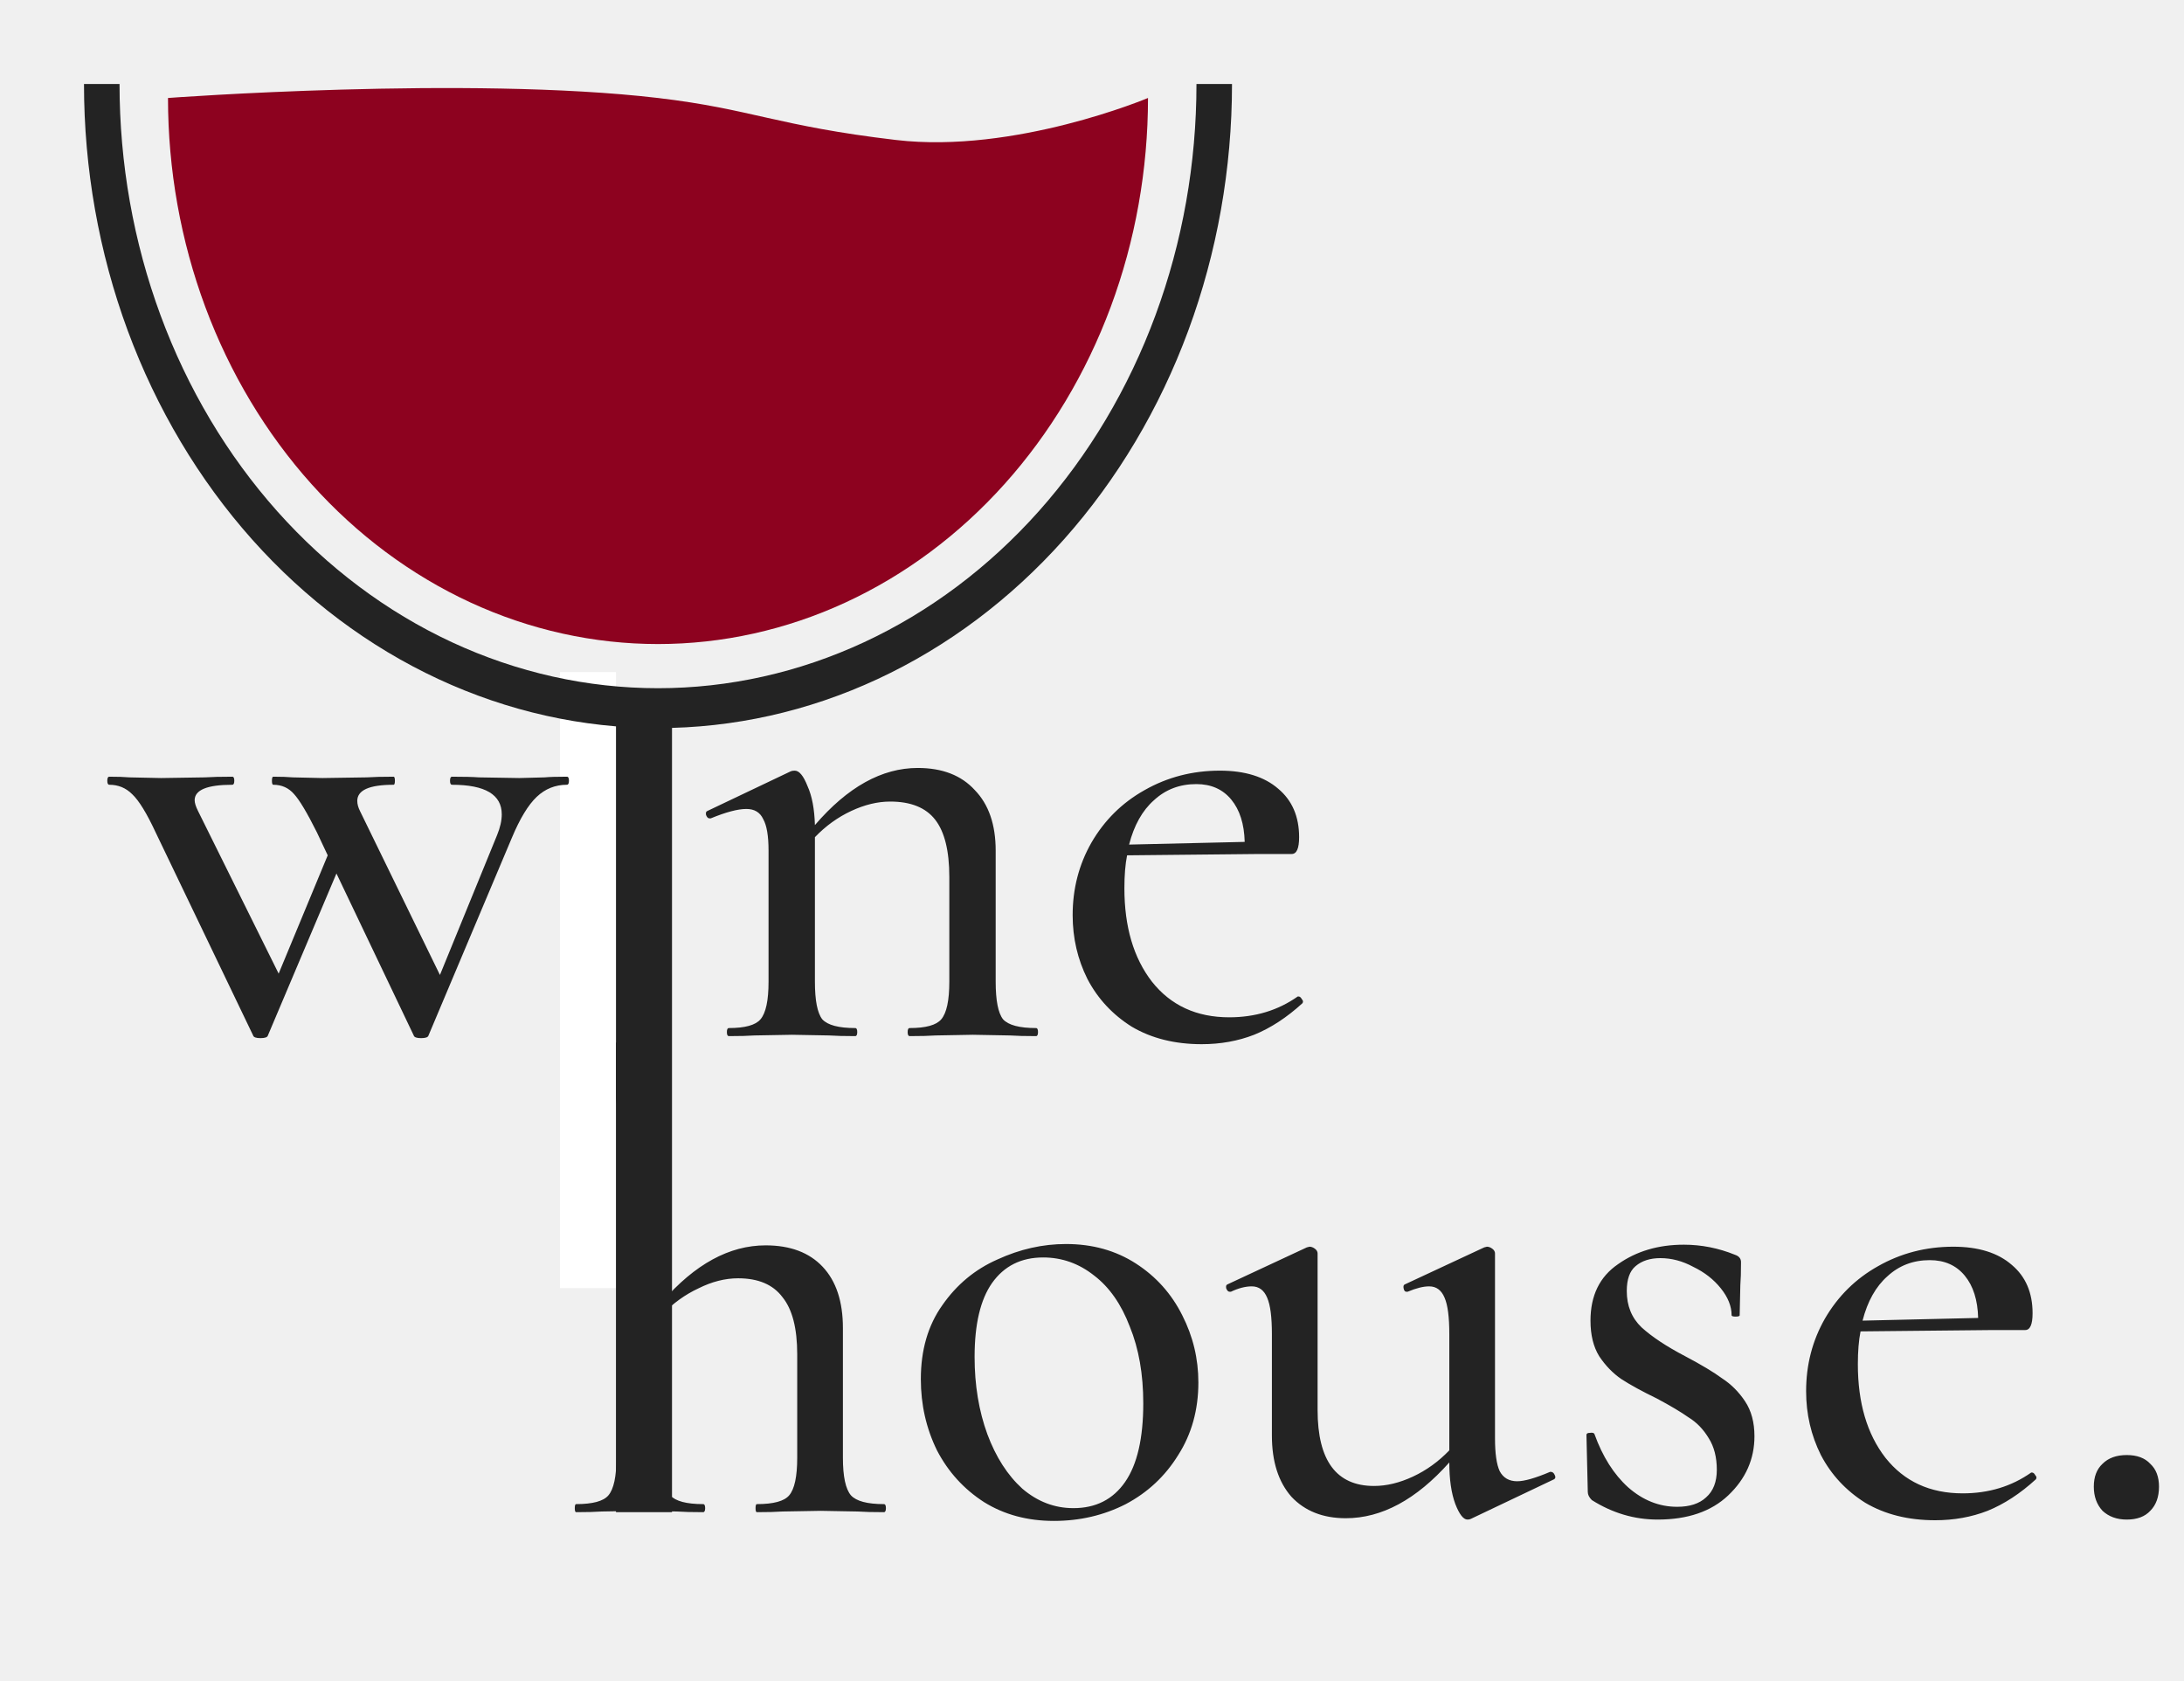
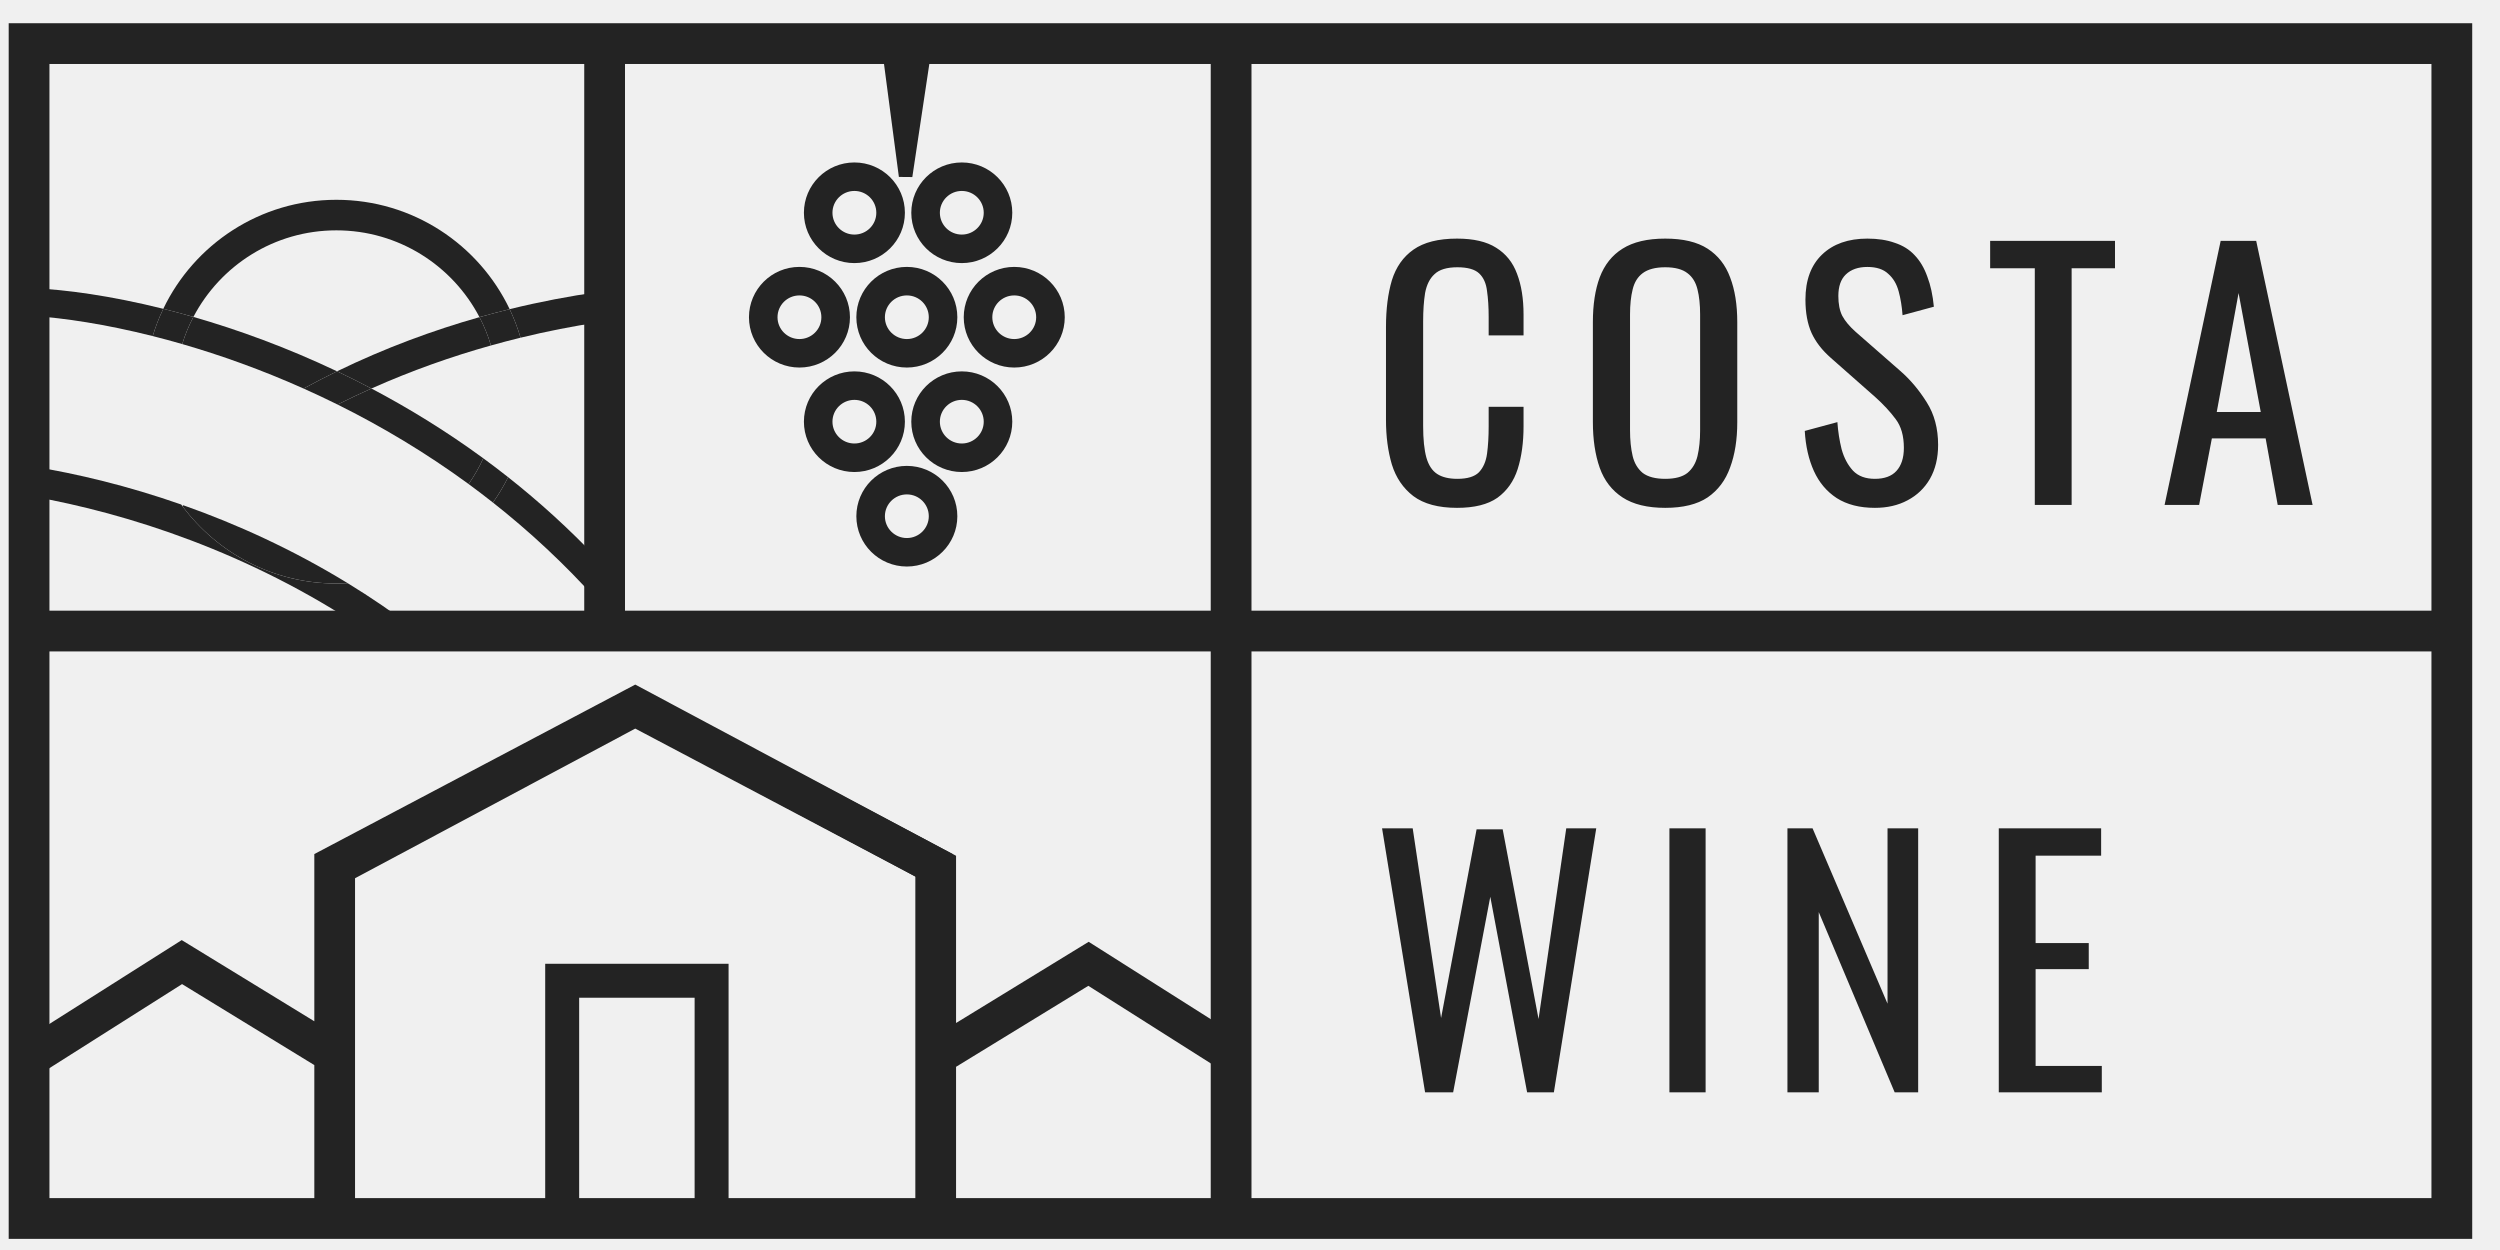
- <svg xmlns="http://www.w3.org/2000/svg" width="78" height="60" viewBox="0 0 78 60" fill="none">
-   <g clip-path="url(#clip0_201_6474)">
-     <path d="M31.568 53.712C31.616 53.712 31.64 53.76 31.64 53.856C31.64 53.952 31.616 54 31.568 54C31.168 54 30.856 53.992 30.632 53.976L29.312 53.952L27.944 53.976C27.72 53.992 27.416 54 27.032 54C27 54 26.984 53.952 26.984 53.856C26.984 53.76 27 53.712 27.032 53.712C27.624 53.712 28.008 53.608 28.184 53.4C28.376 53.176 28.472 52.728 28.472 52.056V48.36C28.472 47.432 28.296 46.752 27.944 46.32C27.608 45.872 27.08 45.648 26.36 45.648C25.896 45.648 25.424 45.768 24.944 46.008C24.464 46.232 24.032 46.544 23.648 46.944V52.056C23.648 52.728 23.744 53.176 23.936 53.4C24.128 53.608 24.52 53.712 25.112 53.712C25.16 53.712 25.184 53.76 25.184 53.856C25.184 53.952 25.16 54 25.112 54C24.712 54 24.4 53.992 24.176 53.976L22.856 53.952L21.488 53.976C21.264 53.992 20.96 54 20.576 54C20.544 54 20.528 53.952 20.528 53.856C20.528 53.76 20.544 53.712 20.576 53.712C21.168 53.712 21.552 53.608 21.728 53.4C21.92 53.176 22.016 52.728 22.016 52.056V39.72C22.016 39.144 21.96 38.736 21.848 38.496C21.752 38.24 21.568 38.112 21.296 38.112C21.008 38.112 20.656 38.216 20.24 38.424H20.192C20.144 38.424 20.104 38.384 20.072 38.304C20.04 38.224 20.048 38.176 20.096 38.16L23.312 36.6H23.384C23.448 36.6 23.504 36.624 23.552 36.672C23.616 36.72 23.648 36.776 23.648 36.84V46.488C24.816 45.144 26.048 44.472 27.344 44.472C28.224 44.472 28.904 44.728 29.384 45.24C29.864 45.752 30.104 46.48 30.104 47.424V52.056C30.104 52.728 30.2 53.176 30.392 53.4C30.584 53.608 30.976 53.712 31.568 53.712ZM37.639 54.312C36.695 54.312 35.863 54.088 35.143 53.64C34.423 53.176 33.863 52.56 33.463 51.792C33.079 51.008 32.887 50.16 32.887 49.248C32.887 48.208 33.143 47.328 33.655 46.608C34.167 45.872 34.823 45.328 35.623 44.976C36.423 44.608 37.239 44.424 38.071 44.424C39.015 44.424 39.847 44.656 40.567 45.12C41.287 45.584 41.839 46.2 42.223 46.968C42.607 47.72 42.799 48.52 42.799 49.368C42.799 50.344 42.559 51.208 42.079 51.96C41.615 52.712 40.991 53.296 40.207 53.712C39.423 54.112 38.567 54.312 37.639 54.312ZM38.335 53.856C39.135 53.856 39.751 53.544 40.183 52.92C40.615 52.296 40.831 51.36 40.831 50.112C40.831 49.072 40.671 48.16 40.351 47.376C40.047 46.576 39.623 45.968 39.079 45.552C38.535 45.12 37.927 44.904 37.255 44.904C36.471 44.904 35.863 45.208 35.431 45.816C35.015 46.408 34.807 47.288 34.807 48.456C34.807 49.464 34.959 50.384 35.263 51.216C35.567 52.032 35.983 52.68 36.511 53.16C37.055 53.624 37.663 53.856 38.335 53.856ZM55.385 52.56C55.449 52.56 55.497 52.6 55.529 52.68C55.561 52.744 55.553 52.792 55.505 52.824L52.529 54.24C52.497 54.256 52.457 54.264 52.409 54.264C52.265 54.264 52.121 54.08 51.977 53.712C51.833 53.328 51.761 52.832 51.761 52.224C50.577 53.552 49.345 54.216 48.065 54.216C47.249 54.216 46.601 53.96 46.121 53.448C45.657 52.92 45.425 52.192 45.425 51.264V47.64C45.425 47.032 45.369 46.6 45.257 46.344C45.145 46.072 44.961 45.936 44.705 45.936C44.481 45.936 44.233 46 43.961 46.128H43.913C43.865 46.128 43.825 46.088 43.793 46.008C43.777 45.928 43.793 45.88 43.841 45.864L46.673 44.544L46.769 44.52C46.833 44.52 46.897 44.544 46.961 44.592C47.025 44.64 47.057 44.696 47.057 44.76V50.352C47.057 52.16 47.729 53.064 49.073 53.064C49.521 53.064 49.985 52.952 50.465 52.728C50.945 52.504 51.377 52.192 51.761 51.792V47.64C51.761 47.032 51.705 46.6 51.593 46.344C51.481 46.072 51.297 45.936 51.041 45.936C50.833 45.936 50.577 46 50.273 46.128H50.225C50.177 46.128 50.145 46.088 50.129 46.008C50.113 45.928 50.129 45.88 50.177 45.864L53.009 44.544L53.105 44.52C53.169 44.52 53.233 44.544 53.297 44.592C53.361 44.64 53.393 44.696 53.393 44.76V51.36C53.393 51.904 53.449 52.296 53.561 52.536C53.689 52.776 53.897 52.896 54.185 52.896C54.441 52.896 54.833 52.784 55.361 52.56H55.385ZM58.099 46.104C58.099 46.632 58.275 47.064 58.627 47.4C58.995 47.736 59.515 48.08 60.187 48.432C60.763 48.736 61.203 49 61.507 49.224C61.827 49.432 62.099 49.704 62.323 50.04C62.547 50.376 62.659 50.792 62.659 51.288C62.659 52.104 62.347 52.808 61.723 53.4C61.115 53.976 60.275 54.264 59.203 54.264C58.371 54.264 57.587 54.032 56.851 53.568C56.755 53.472 56.707 53.376 56.707 53.28L56.659 51.24C56.659 51.192 56.699 51.168 56.779 51.168C56.875 51.152 56.931 51.168 56.947 51.216C57.235 52.016 57.635 52.648 58.147 53.112C58.675 53.576 59.259 53.808 59.899 53.808C60.347 53.808 60.691 53.696 60.931 53.472C61.187 53.248 61.315 52.92 61.315 52.488C61.315 52.04 61.219 51.664 61.027 51.36C60.835 51.04 60.595 50.792 60.307 50.616C60.035 50.424 59.659 50.2 59.179 49.944C58.651 49.688 58.227 49.456 57.907 49.248C57.603 49.04 57.339 48.768 57.115 48.432C56.907 48.096 56.803 47.672 56.803 47.16C56.803 46.264 57.131 45.592 57.787 45.144C58.443 44.68 59.227 44.448 60.139 44.448C60.763 44.448 61.371 44.568 61.963 44.808C62.107 44.856 62.179 44.944 62.179 45.072C62.179 45.424 62.171 45.696 62.155 45.888L62.131 46.968C62.131 47 62.083 47.016 61.987 47.016C61.891 47.016 61.843 47 61.843 46.968C61.843 46.648 61.715 46.328 61.459 46.008C61.203 45.688 60.875 45.432 60.475 45.24C60.091 45.032 59.699 44.928 59.299 44.928C58.931 44.928 58.635 45.024 58.411 45.216C58.203 45.392 58.099 45.688 58.099 46.104ZM72.568 52.584C72.616 52.584 72.656 52.616 72.688 52.68C72.736 52.728 72.744 52.776 72.712 52.824C72.152 53.336 71.576 53.712 70.984 53.952C70.408 54.176 69.784 54.288 69.112 54.288C68.152 54.288 67.32 54.08 66.616 53.664C65.928 53.232 65.4 52.664 65.032 51.96C64.68 51.256 64.504 50.496 64.504 49.68C64.504 48.736 64.728 47.872 65.176 47.088C65.64 46.288 66.272 45.664 67.072 45.216C67.888 44.752 68.784 44.52 69.76 44.52C70.656 44.52 71.352 44.736 71.848 45.168C72.344 45.584 72.592 46.16 72.592 46.896C72.592 47.296 72.504 47.496 72.328 47.496H71.176L66.448 47.544C66.384 47.864 66.352 48.256 66.352 48.72C66.352 50.096 66.68 51.208 67.336 52.056C68.008 52.904 68.928 53.328 70.096 53.328C71.024 53.328 71.84 53.08 72.544 52.584H72.568ZM68.92 45C68.328 45 67.824 45.192 67.408 45.576C66.992 45.944 66.696 46.472 66.52 47.16L70.648 47.064C70.632 46.424 70.472 45.92 70.168 45.552C69.864 45.184 69.448 45 68.92 45ZM75.955 54.264C75.603 54.264 75.315 54.16 75.091 53.952C74.883 53.728 74.779 53.44 74.779 53.088C74.779 52.736 74.883 52.464 75.091 52.272C75.299 52.064 75.587 51.96 75.955 51.96C76.323 51.96 76.603 52.064 76.795 52.272C77.003 52.464 77.107 52.736 77.107 53.088C77.107 53.456 77.003 53.744 76.795 53.952C76.603 54.16 76.323 54.264 75.955 54.264Z" fill="#232323" />
-     <rect x="20" y="24" width="2" height="22" fill="white" />
-     <path d="M20.248 27.736C20.296 27.736 20.32 27.784 20.32 27.88C20.32 27.976 20.296 28.024 20.248 28.024C19.832 28.024 19.472 28.168 19.168 28.456C18.864 28.744 18.568 29.232 18.28 29.92L15.304 36.976C15.288 37.04 15.2 37.072 15.04 37.072C14.88 37.072 14.792 37.04 14.776 36.976L12.016 31.192L9.568 36.976C9.552 37.04 9.464 37.072 9.304 37.072C9.144 37.072 9.056 37.04 9.04 36.976L5.56 29.728C5.24 29.04 4.96 28.584 4.72 28.36C4.496 28.136 4.224 28.024 3.904 28.024C3.856 28.024 3.832 27.976 3.832 27.88C3.832 27.784 3.856 27.736 3.904 27.736C4.208 27.736 4.448 27.744 4.624 27.76L5.752 27.784L7.312 27.76C7.552 27.744 7.88 27.736 8.296 27.736C8.344 27.736 8.368 27.784 8.368 27.88C8.368 27.976 8.344 28.024 8.296 28.024C7.4 28.024 6.952 28.208 6.952 28.576C6.952 28.672 6.992 28.8 7.072 28.96L9.952 34.768L11.704 30.544L11.32 29.728C10.968 29.024 10.696 28.568 10.504 28.36C10.312 28.136 10.064 28.024 9.76 28.024C9.728 28.024 9.712 27.976 9.712 27.88C9.712 27.784 9.728 27.736 9.76 27.736C10.048 27.736 10.28 27.744 10.456 27.76L11.512 27.784L13.096 27.76C13.336 27.744 13.656 27.736 14.056 27.736C14.088 27.736 14.104 27.784 14.104 27.88C14.104 27.976 14.088 28.024 14.056 28.024C13.192 28.024 12.76 28.216 12.76 28.6C12.76 28.712 12.792 28.832 12.856 28.96L15.712 34.816L17.752 29.824C17.864 29.552 17.92 29.304 17.92 29.08C17.92 28.376 17.328 28.024 16.144 28.024C16.096 28.024 16.072 27.976 16.072 27.88C16.072 27.784 16.096 27.736 16.144 27.736C16.576 27.736 16.896 27.744 17.104 27.76L18.544 27.784L19.456 27.76C19.616 27.744 19.88 27.736 20.248 27.736Z" fill="#232323" />
-     <path d="M37 36.712C37.048 36.712 37.072 36.76 37.072 36.856C37.072 36.952 37.048 37 37 37C36.616 37 36.304 36.992 36.064 36.976L34.744 36.952L33.424 36.976C33.184 36.992 32.872 37 32.488 37C32.44 37 32.416 36.952 32.416 36.856C32.416 36.76 32.44 36.712 32.488 36.712C33.064 36.712 33.44 36.608 33.616 36.4C33.808 36.176 33.904 35.728 33.904 35.056V31.312C33.904 30.384 33.736 29.704 33.4 29.272C33.064 28.84 32.528 28.624 31.792 28.624C31.344 28.624 30.88 28.736 30.4 28.96C29.92 29.184 29.488 29.496 29.104 29.896V35.056C29.104 35.728 29.192 36.176 29.368 36.4C29.56 36.608 29.952 36.712 30.544 36.712C30.592 36.712 30.616 36.76 30.616 36.856C30.616 36.952 30.592 37 30.544 37C30.16 37 29.848 36.992 29.608 36.976L28.288 36.952L26.944 36.976C26.72 36.992 26.416 37 26.032 37C25.984 37 25.96 36.952 25.96 36.856C25.96 36.76 25.984 36.712 26.032 36.712C26.608 36.712 26.984 36.608 27.16 36.4C27.352 36.176 27.448 35.728 27.448 35.056V30.376C27.448 29.848 27.384 29.472 27.256 29.248C27.144 29.008 26.944 28.888 26.656 28.888C26.352 28.888 25.928 29 25.384 29.224H25.336C25.288 29.224 25.248 29.184 25.216 29.104C25.2 29.024 25.216 28.976 25.264 28.96L28.24 27.544C28.272 27.528 28.32 27.52 28.384 27.52C28.544 27.52 28.696 27.704 28.84 28.072C29 28.424 29.088 28.888 29.104 29.464C30.272 28.104 31.496 27.424 32.776 27.424C33.656 27.424 34.336 27.688 34.816 28.216C35.312 28.728 35.56 29.448 35.56 30.376V35.056C35.56 35.728 35.648 36.176 35.824 36.4C36.016 36.608 36.408 36.712 37 36.712ZM46.373 35.584C46.421 35.584 46.461 35.616 46.493 35.68C46.541 35.728 46.549 35.776 46.517 35.824C45.957 36.336 45.381 36.712 44.789 36.952C44.213 37.176 43.589 37.288 42.917 37.288C41.957 37.288 41.125 37.08 40.421 36.664C39.733 36.232 39.205 35.664 38.837 34.96C38.485 34.256 38.309 33.496 38.309 32.68C38.309 31.736 38.533 30.872 38.981 30.088C39.445 29.288 40.077 28.664 40.877 28.216C41.693 27.752 42.589 27.52 43.565 27.52C44.461 27.52 45.157 27.736 45.653 28.168C46.149 28.584 46.397 29.16 46.397 29.896C46.397 30.296 46.309 30.496 46.133 30.496H44.981L40.253 30.544C40.189 30.864 40.157 31.256 40.157 31.72C40.157 33.096 40.485 34.208 41.141 35.056C41.813 35.904 42.733 36.328 43.901 36.328C44.829 36.328 45.645 36.08 46.349 35.584H46.373ZM42.725 28C42.133 28 41.629 28.192 41.213 28.576C40.797 28.944 40.501 29.472 40.325 30.16L44.453 30.064C44.437 29.424 44.277 28.92 43.973 28.552C43.669 28.184 43.253 28 42.725 28Z" fill="#232323" />
-     <path d="M23 54L23 25" stroke="#232323" stroke-width="2" />
-     <path d="M44 3C44 6.02 43.47 9.011 42.44 11.802C41.409 14.592 39.899 17.128 37.996 19.264C36.092 21.399 33.832 23.093 31.345 24.249C28.858 25.405 26.192 26 23.5 26C20.808 26 18.142 25.405 15.655 24.249C13.168 23.093 10.908 21.399 9.004 19.264C7.101 17.128 5.591 14.592 4.56 11.802C3.53 9.011 3 6.02 3 3H4.269C4.269 5.833 4.766 8.639 5.733 11.257C6.699 13.875 8.116 16.253 9.901 18.257C11.687 20.26 13.807 21.85 16.14 22.934C18.474 24.018 20.974 24.576 23.5 24.576C26.026 24.576 28.526 24.018 30.86 22.934C33.193 21.85 35.313 20.26 37.099 18.257C38.884 16.253 40.301 13.875 41.267 11.257C42.234 8.639 42.731 5.833 42.731 3H44Z" fill="#232323" />
-     <path d="M41 3.499C41 6.06 40.547 8.596 39.668 10.962C38.788 13.327 37.499 15.477 35.874 17.288C34.249 19.099 32.32 20.535 30.197 21.515C28.074 22.495 25.798 22.999 23.5 22.999C21.202 22.999 18.926 22.495 16.803 21.515C14.68 20.535 12.751 19.099 11.126 17.288C9.501 15.477 8.212 13.327 7.332 10.962C6.453 8.596 6 6.06 6 3.499C6 3.499 16.713 2.701 23.5 3.499C26.848 3.893 27.75 4.499 32 4.999C36.25 5.499 41 3.499 41 3.499Z" fill="#8D021F" />
-   </g>
-   <defs>
-     <clipPath id="clip0_201_6474">
-       <rect width="78" height="60" fill="white" />
-     </clipPath>
-   </defs>
+ <svg xmlns="http://www.w3.org/2000/svg" width="86" height="43" viewBox="0 0 86 43" fill="none">
+   <path d="M20.799 1.5H1V21.708M20.799 1.5H42.35M20.799 1.5V21.708M42.35 1.5H84.343V21.708M42.35 1.5V41.916M42.35 41.916H22.084H1V21.708M42.35 41.916H84.343V21.708M84.343 21.708H20.799M20.799 21.708H1" stroke="#232323" stroke-width="1.402" />
+   <path fill-rule="evenodd" clip-rule="evenodd" d="M34.589 7.319C34.589 8.146 33.916 8.817 33.086 8.817C32.255 8.817 31.582 8.146 31.582 7.319C31.582 6.492 32.255 5.822 33.086 5.822C33.916 5.822 34.589 6.492 34.589 7.319ZM33.086 8.303C33.631 8.303 34.074 7.863 34.074 7.319C34.074 6.776 33.631 6.335 33.086 6.335C32.54 6.335 32.098 6.776 32.098 7.319C32.098 7.863 32.54 8.303 33.086 8.303Z" fill="#232323" />
+   <path fill-rule="evenodd" clip-rule="evenodd" d="M34.589 14.506C34.589 15.333 33.916 16.004 33.086 16.004C32.255 16.004 31.582 15.333 31.582 14.506C31.582 13.679 32.255 13.009 33.086 13.009C33.916 13.009 34.589 13.679 34.589 14.506ZM33.086 15.49C33.631 15.49 34.074 15.05 34.074 14.506C34.074 13.963 33.631 13.522 33.086 13.522C32.54 13.522 32.098 13.963 32.098 14.506C32.098 15.05 32.54 15.49 33.086 15.49Z" fill="#232323" />
+   <path fill-rule="evenodd" clip-rule="evenodd" d="M30.895 7.319C30.895 8.146 30.222 8.817 29.391 8.817C28.561 8.817 27.888 8.146 27.888 7.319C27.888 6.492 28.561 5.822 29.391 5.822C30.222 5.822 30.895 6.492 30.895 7.319ZM29.391 8.303C29.937 8.303 30.379 7.863 30.379 7.319C30.379 6.776 29.937 6.335 29.391 6.335C28.846 6.335 28.403 6.776 28.403 7.319C28.403 7.863 28.846 8.303 29.391 8.303Z" fill="#232323" />
+   <path fill-rule="evenodd" clip-rule="evenodd" d="M30.895 14.506C30.895 15.333 30.222 16.004 29.391 16.004C28.561 16.004 27.888 15.333 27.888 14.506C27.888 13.679 28.561 13.009 29.391 13.009C30.222 13.009 30.895 13.679 30.895 14.506ZM29.391 15.49C29.937 15.49 30.379 15.05 30.379 14.506C30.379 13.963 29.937 13.522 29.391 13.522C28.846 13.522 28.403 13.963 28.403 14.506C28.403 15.05 28.846 15.49 29.391 15.49Z" fill="#232323" />
+   <path fill-rule="evenodd" clip-rule="evenodd" d="M32.699 10.913C32.699 11.74 32.026 12.41 31.196 12.41C30.365 12.41 29.692 11.74 29.692 10.913C29.692 10.086 30.365 9.415 31.196 9.415C32.026 9.415 32.699 10.086 32.699 10.913ZM31.196 11.897C31.741 11.897 32.184 11.456 32.184 10.913C32.184 10.369 31.741 9.929 31.196 9.929C30.65 9.929 30.207 10.369 30.207 10.913C30.207 11.456 30.65 11.897 31.196 11.897Z" fill="#232323" />
+   <path fill-rule="evenodd" clip-rule="evenodd" d="M29.005 10.913C29.005 11.74 28.331 12.41 27.501 12.41C26.671 12.41 25.998 11.74 25.998 10.913C25.998 10.086 26.671 9.415 27.501 9.415C28.331 9.415 29.005 10.086 29.005 10.913ZM27.501 11.897C28.047 11.897 28.489 11.456 28.489 10.913C28.489 10.369 28.047 9.929 27.501 9.929C26.955 9.929 26.513 10.369 26.513 10.913C26.513 11.456 26.955 11.897 27.501 11.897Z" fill="#232323" />
+   <path fill-rule="evenodd" clip-rule="evenodd" d="M36.394 10.913C36.394 11.74 35.72 12.41 34.89 12.41C34.06 12.41 33.386 11.74 33.386 10.913C33.386 10.086 34.06 9.415 34.89 9.415C35.72 9.415 36.394 10.086 36.394 10.913ZM34.89 11.897C35.436 11.897 35.878 11.456 35.878 10.913C35.878 10.369 35.436 9.929 34.89 9.929C34.344 9.929 33.902 10.369 33.902 10.913C33.902 11.456 34.344 11.897 34.89 11.897Z" fill="#232323" />
+   <path fill-rule="evenodd" clip-rule="evenodd" d="M32.699 17.758C32.699 18.585 32.026 19.255 31.196 19.255C30.365 19.255 29.692 18.585 29.692 17.758C29.692 16.931 30.365 16.26 31.196 16.26C32.026 16.26 32.699 16.931 32.699 17.758ZM31.196 18.742C31.741 18.742 32.184 18.301 32.184 17.758C32.184 17.214 31.741 16.774 31.196 16.774C30.65 16.774 30.207 17.214 30.207 17.758C30.207 18.301 30.65 18.742 31.196 18.742Z" fill="#232323" />
+   <path d="M31.153 6.056L30.553 1.5H31.838L31.153 6.056Z" fill="#232323" />
+   <path fill-rule="evenodd" clip-rule="evenodd" d="M34.589 7.319C34.589 8.146 33.916 8.817 33.086 8.817C32.255 8.817 31.582 8.146 31.582 7.319C31.582 6.492 32.255 5.822 33.086 5.822C33.916 5.822 34.589 6.492 34.589 7.319ZM33.086 8.303C33.631 8.303 34.074 7.863 34.074 7.319C34.074 6.776 33.631 6.335 33.086 6.335C32.54 6.335 32.098 6.776 32.098 7.319C32.098 7.863 32.54 8.303 33.086 8.303Z" stroke="#232323" stroke-width="0.467" />
+   <path fill-rule="evenodd" clip-rule="evenodd" d="M34.589 14.506C34.589 15.333 33.916 16.004 33.086 16.004C32.255 16.004 31.582 15.333 31.582 14.506C31.582 13.679 32.255 13.009 33.086 13.009C33.916 13.009 34.589 13.679 34.589 14.506ZM33.086 15.49C33.631 15.49 34.074 15.05 34.074 14.506C34.074 13.963 33.631 13.522 33.086 13.522C32.54 13.522 32.098 13.963 32.098 14.506C32.098 15.05 32.54 15.49 33.086 15.49Z" stroke="#232323" stroke-width="0.467" />
+   <path fill-rule="evenodd" clip-rule="evenodd" d="M30.895 7.319C30.895 8.146 30.222 8.817 29.391 8.817C28.561 8.817 27.888 8.146 27.888 7.319C27.888 6.492 28.561 5.822 29.391 5.822C30.222 5.822 30.895 6.492 30.895 7.319ZM29.391 8.303C29.937 8.303 30.379 7.863 30.379 7.319C30.379 6.776 29.937 6.335 29.391 6.335C28.846 6.335 28.403 6.776 28.403 7.319C28.403 7.863 28.846 8.303 29.391 8.303Z" stroke="#232323" stroke-width="0.467" />
+   <path fill-rule="evenodd" clip-rule="evenodd" d="M30.895 14.506C30.895 15.333 30.222 16.004 29.391 16.004C28.561 16.004 27.888 15.333 27.888 14.506C27.888 13.679 28.561 13.009 29.391 13.009C30.222 13.009 30.895 13.679 30.895 14.506ZM29.391 15.49C29.937 15.49 30.379 15.05 30.379 14.506C30.379 13.963 29.937 13.522 29.391 13.522C28.846 13.522 28.403 13.963 28.403 14.506C28.403 15.05 28.846 15.49 29.391 15.49Z" stroke="#232323" stroke-width="0.467" />
+   <path fill-rule="evenodd" clip-rule="evenodd" d="M32.699 10.913C32.699 11.74 32.026 12.41 31.196 12.41C30.365 12.41 29.692 11.74 29.692 10.913C29.692 10.086 30.365 9.415 31.196 9.415C32.026 9.415 32.699 10.086 32.699 10.913ZM31.196 11.897C31.741 11.897 32.184 11.456 32.184 10.913C32.184 10.369 31.741 9.929 31.196 9.929C30.65 9.929 30.207 10.369 30.207 10.913C30.207 11.456 30.65 11.897 31.196 11.897Z" stroke="#232323" stroke-width="0.467" />
+   <path fill-rule="evenodd" clip-rule="evenodd" d="M29.005 10.913C29.005 11.74 28.331 12.41 27.501 12.41C26.671 12.41 25.998 11.74 25.998 10.913C25.998 10.086 26.671 9.415 27.501 9.415C28.331 9.415 29.005 10.086 29.005 10.913ZM27.501 11.897C28.047 11.897 28.489 11.456 28.489 10.913C28.489 10.369 28.047 9.929 27.501 9.929C26.955 9.929 26.513 10.369 26.513 10.913C26.513 11.456 26.955 11.897 27.501 11.897Z" stroke="#232323" stroke-width="0.467" />
+   <path fill-rule="evenodd" clip-rule="evenodd" d="M36.394 10.913C36.394 11.74 35.72 12.41 34.89 12.41C34.06 12.41 33.386 11.74 33.386 10.913C33.386 10.086 34.06 9.415 34.89 9.415C35.72 9.415 36.394 10.086 36.394 10.913ZM34.89 11.897C35.436 11.897 35.878 11.456 35.878 10.913C35.878 10.369 35.436 9.929 34.89 9.929C34.344 9.929 33.902 10.369 33.902 10.913C33.902 11.456 34.344 11.897 34.89 11.897Z" stroke="#232323" stroke-width="0.467" />
+   <path fill-rule="evenodd" clip-rule="evenodd" d="M32.699 17.758C32.699 18.585 32.026 19.255 31.196 19.255C30.365 19.255 29.692 18.585 29.692 17.758C29.692 16.931 30.365 16.26 31.196 16.26C32.026 16.26 32.699 16.931 32.699 17.758ZM31.196 18.742C31.741 18.742 32.184 18.301 32.184 17.758C32.184 17.214 31.741 16.774 31.196 16.774C30.65 16.774 30.207 17.214 30.207 17.758C30.207 18.301 30.65 18.742 31.196 18.742Z" stroke="#232323" stroke-width="0.467" />
+   <path d="M31.153 6.056L30.553 1.5H31.838L31.153 6.056Z" stroke="#232323" stroke-width="0.467" />
+   <path d="M6.653 10.902C7.58 9.132 9.435 7.924 11.571 7.924C13.711 7.924 15.568 9.136 16.494 10.91C16.843 10.811 17.189 10.72 17.532 10.635C16.471 8.411 14.2 6.873 11.571 6.873C8.947 6.873 6.68 8.405 5.617 10.623C5.954 10.708 6.3 10.8 6.653 10.902Z" fill="#232323" />
+   <path d="M1.117 9.914V10.868C2.204 10.939 3.627 11.152 5.253 11.561C5.35 11.237 5.473 10.924 5.617 10.623C3.805 10.171 2.245 9.96 1.117 9.914Z" fill="#232323" />
+   <path d="M6.653 10.902C6.3 10.8 5.954 10.708 5.617 10.623C5.473 10.924 5.35 11.237 5.253 11.561C5.583 11.644 5.922 11.736 6.268 11.836C6.368 11.511 6.498 11.198 6.653 10.902Z" fill="#232323" />
+   <path d="M10.443 13.366C10.826 13.157 11.21 12.96 11.594 12.773C9.87 11.954 8.19 11.344 6.653 10.902C6.498 11.198 6.368 11.511 6.268 11.836C7.576 12.214 8.988 12.715 10.443 13.366Z" fill="#232323" />
+   <path d="M11.611 13.916C12 13.722 12.389 13.538 12.777 13.365C12.381 13.156 11.987 12.959 11.594 12.773C11.21 12.96 10.826 13.157 10.443 13.366C10.83 13.538 11.22 13.722 11.611 13.916Z" fill="#232323" />
+   <path d="M16.12 16.651C16.314 16.373 16.484 16.077 16.625 15.765C15.356 14.835 14.06 14.041 12.777 13.365C12.389 13.538 12 13.722 11.611 13.916C13.107 14.658 14.631 15.561 16.12 16.651Z" fill="#232323" />
+   <path d="M16.957 17.288C17.153 17.012 17.328 16.72 17.48 16.415C17.197 16.191 16.912 15.975 16.625 15.765C16.484 16.077 16.314 16.373 16.12 16.651C16.4 16.857 16.68 17.069 16.957 17.288Z" fill="#232323" />
+   <path d="M20.566 20.675V19.236C19.578 18.19 18.541 17.253 17.48 16.415C17.328 16.72 17.153 17.012 16.957 17.288C18.207 18.273 19.422 19.397 20.566 20.675Z" fill="#232323" />
+   <path d="M12.532 21.649H14.286C13.521 21.068 12.743 20.54 11.96 20.061C11.831 20.069 11.702 20.073 11.571 20.073C9.401 20.073 7.476 19.025 6.273 17.409C6.26 17.391 6.247 17.373 6.233 17.355C4.391 16.71 2.644 16.294 1.117 16.046V17.078C4.386 17.659 8.565 18.994 12.532 21.649Z" fill="#232323" />
+   <path d="M11.571 20.073C11.702 20.073 11.831 20.069 11.96 20.061C10.063 18.9 8.139 18.027 6.307 17.381C6.296 17.39 6.285 17.4 6.273 17.409C7.476 19.025 9.401 20.073 11.571 20.073Z" fill="#232323" />
+   <path d="M20.566 10.048C19.605 10.184 18.587 10.376 17.532 10.635C17.681 10.95 17.807 11.278 17.907 11.617C18.826 11.393 19.717 11.22 20.566 11.091V10.048Z" fill="#232323" />
+   <path d="M17.532 10.635C17.189 10.72 16.843 10.811 16.494 10.91C16.655 11.219 16.788 11.544 16.889 11.884C17.231 11.788 17.571 11.699 17.907 11.617C17.807 11.278 17.681 10.95 17.532 10.635Z" fill="#232323" />
+   <path d="M16.494 10.91C14.905 11.36 13.25 11.968 11.594 12.773C11.987 12.959 12.381 13.156 12.777 13.365C14.169 12.744 15.553 12.258 16.889 11.884C16.788 11.544 16.655 11.219 16.494 10.91Z" fill="#232323" />
+   <path d="M11.571 41.799V29.826L21.851 24.336L32.246 29.826V36.338M32.246 41.974V36.338M32.246 36.338L37.444 33.155L42.467 36.338" stroke="#232323" stroke-width="1.285" />
+   <path d="M32.13 41.682V29.767L21.851 24.277L11.455 29.767V36.279M11.455 41.682V36.279M11.455 36.279L6.257 33.096L1.234 36.279" stroke="#232323" stroke-width="1.285" />
+   <rect x="19.339" y="33.738" width="5.14" height="8.177" stroke="#232323" stroke-width="1.168" />
+   <path d="M50.123 17.47C49.48 17.47 48.979 17.335 48.62 17.066C48.269 16.797 48.022 16.435 47.88 15.979C47.745 15.523 47.678 15.014 47.678 14.454V11.246C47.678 10.633 47.745 10.099 47.88 9.643C48.022 9.187 48.269 8.836 48.62 8.589C48.979 8.335 49.48 8.208 50.123 8.208C50.691 8.208 51.139 8.312 51.468 8.522C51.804 8.731 52.044 9.03 52.186 9.419C52.335 9.807 52.41 10.275 52.41 10.82V11.538H51.21V10.899C51.21 10.562 51.191 10.267 51.154 10.013C51.124 9.751 51.035 9.549 50.885 9.407C50.736 9.265 50.485 9.194 50.134 9.194C49.775 9.194 49.513 9.273 49.349 9.43C49.184 9.579 49.076 9.796 49.023 10.08C48.979 10.357 48.956 10.682 48.956 11.056V14.655C48.956 15.111 48.994 15.474 49.068 15.743C49.143 16.005 49.267 16.192 49.438 16.304C49.61 16.416 49.842 16.472 50.134 16.472C50.478 16.472 50.724 16.397 50.874 16.248C51.023 16.091 51.117 15.878 51.154 15.609C51.191 15.339 51.21 15.025 51.21 14.667V13.994H52.41V14.667C52.41 15.22 52.343 15.71 52.208 16.136C52.074 16.554 51.842 16.883 51.513 17.122C51.184 17.354 50.721 17.47 50.123 17.47ZM57.284 17.47C56.671 17.47 56.181 17.351 55.815 17.111C55.449 16.872 55.187 16.532 55.03 16.091C54.873 15.642 54.795 15.119 54.795 14.521V11.078C54.795 10.48 54.873 9.968 55.03 9.542C55.195 9.108 55.456 8.779 55.815 8.555C56.181 8.323 56.671 8.208 57.284 8.208C57.897 8.208 58.383 8.323 58.742 8.555C59.101 8.787 59.359 9.116 59.516 9.542C59.68 9.968 59.762 10.48 59.762 11.078V14.532C59.762 15.123 59.68 15.639 59.516 16.08C59.359 16.521 59.101 16.864 58.742 17.111C58.383 17.351 57.897 17.47 57.284 17.47ZM57.284 16.472C57.62 16.472 57.875 16.405 58.047 16.27C58.219 16.128 58.334 15.934 58.394 15.687C58.454 15.433 58.484 15.138 58.484 14.801V10.82C58.484 10.484 58.454 10.196 58.394 9.957C58.334 9.71 58.219 9.523 58.047 9.396C57.875 9.262 57.62 9.194 57.284 9.194C56.948 9.194 56.69 9.262 56.51 9.396C56.338 9.523 56.222 9.71 56.163 9.957C56.103 10.196 56.073 10.484 56.073 10.82V14.801C56.073 15.138 56.103 15.433 56.163 15.687C56.222 15.934 56.338 16.128 56.51 16.27C56.69 16.405 56.948 16.472 57.284 16.472ZM64.495 17.47C63.972 17.47 63.535 17.358 63.183 17.134C62.839 16.909 62.578 16.599 62.398 16.203C62.219 15.807 62.114 15.347 62.084 14.824L63.206 14.521C63.228 14.842 63.277 15.153 63.351 15.452C63.434 15.751 63.564 15.997 63.744 16.192C63.923 16.379 64.174 16.472 64.495 16.472C64.824 16.472 65.071 16.382 65.235 16.203C65.407 16.016 65.493 15.751 65.493 15.407C65.493 14.996 65.4 14.667 65.213 14.42C65.026 14.166 64.79 13.912 64.506 13.657L62.981 12.312C62.682 12.05 62.462 11.766 62.32 11.46C62.178 11.146 62.107 10.761 62.107 10.305C62.107 9.639 62.297 9.123 62.679 8.757C63.06 8.391 63.579 8.208 64.237 8.208C64.596 8.208 64.91 8.256 65.179 8.353C65.456 8.443 65.684 8.585 65.863 8.779C66.05 8.974 66.196 9.221 66.301 9.52C66.413 9.811 66.487 10.155 66.525 10.551L65.448 10.843C65.426 10.544 65.381 10.271 65.314 10.024C65.246 9.77 65.127 9.568 64.955 9.419C64.79 9.262 64.551 9.183 64.237 9.183C63.923 9.183 63.677 9.269 63.497 9.441C63.325 9.606 63.239 9.852 63.239 10.181C63.239 10.458 63.284 10.686 63.374 10.865C63.471 11.045 63.624 11.228 63.834 11.415L65.37 12.76C65.714 13.059 66.016 13.418 66.278 13.837C66.54 14.248 66.671 14.738 66.671 15.306C66.671 15.754 66.577 16.143 66.39 16.472C66.203 16.794 65.945 17.04 65.617 17.212C65.295 17.384 64.921 17.47 64.495 17.47ZM69.997 17.369V9.228H68.461V8.286H72.756V9.228H71.264V17.369H69.997ZM74.462 17.369L76.391 8.286H77.613L79.553 17.369H78.353L77.938 15.082H76.088L75.65 17.369H74.462ZM76.256 14.173H77.77L77.007 10.08L76.256 14.173Z" fill="#232323" />
+   <path d="M49.023 37.577L47.543 28.494H48.597L49.573 35.02L50.795 28.528H51.692L52.926 35.054L53.879 28.494H54.911L53.453 37.577H52.533L51.266 30.849L49.988 37.577H49.023ZM57.428 37.577V28.494H58.673V37.577H57.428ZM61.488 37.577V28.494H62.352L64.931 34.527V28.494H65.985V37.577H65.177L62.565 31.376V37.577H61.488ZM68.758 37.577V28.494H72.279V29.436H70.025V32.441H71.853V33.338H70.025V36.669H72.302V37.577H68.758Z" fill="#232323" />
</svg>
